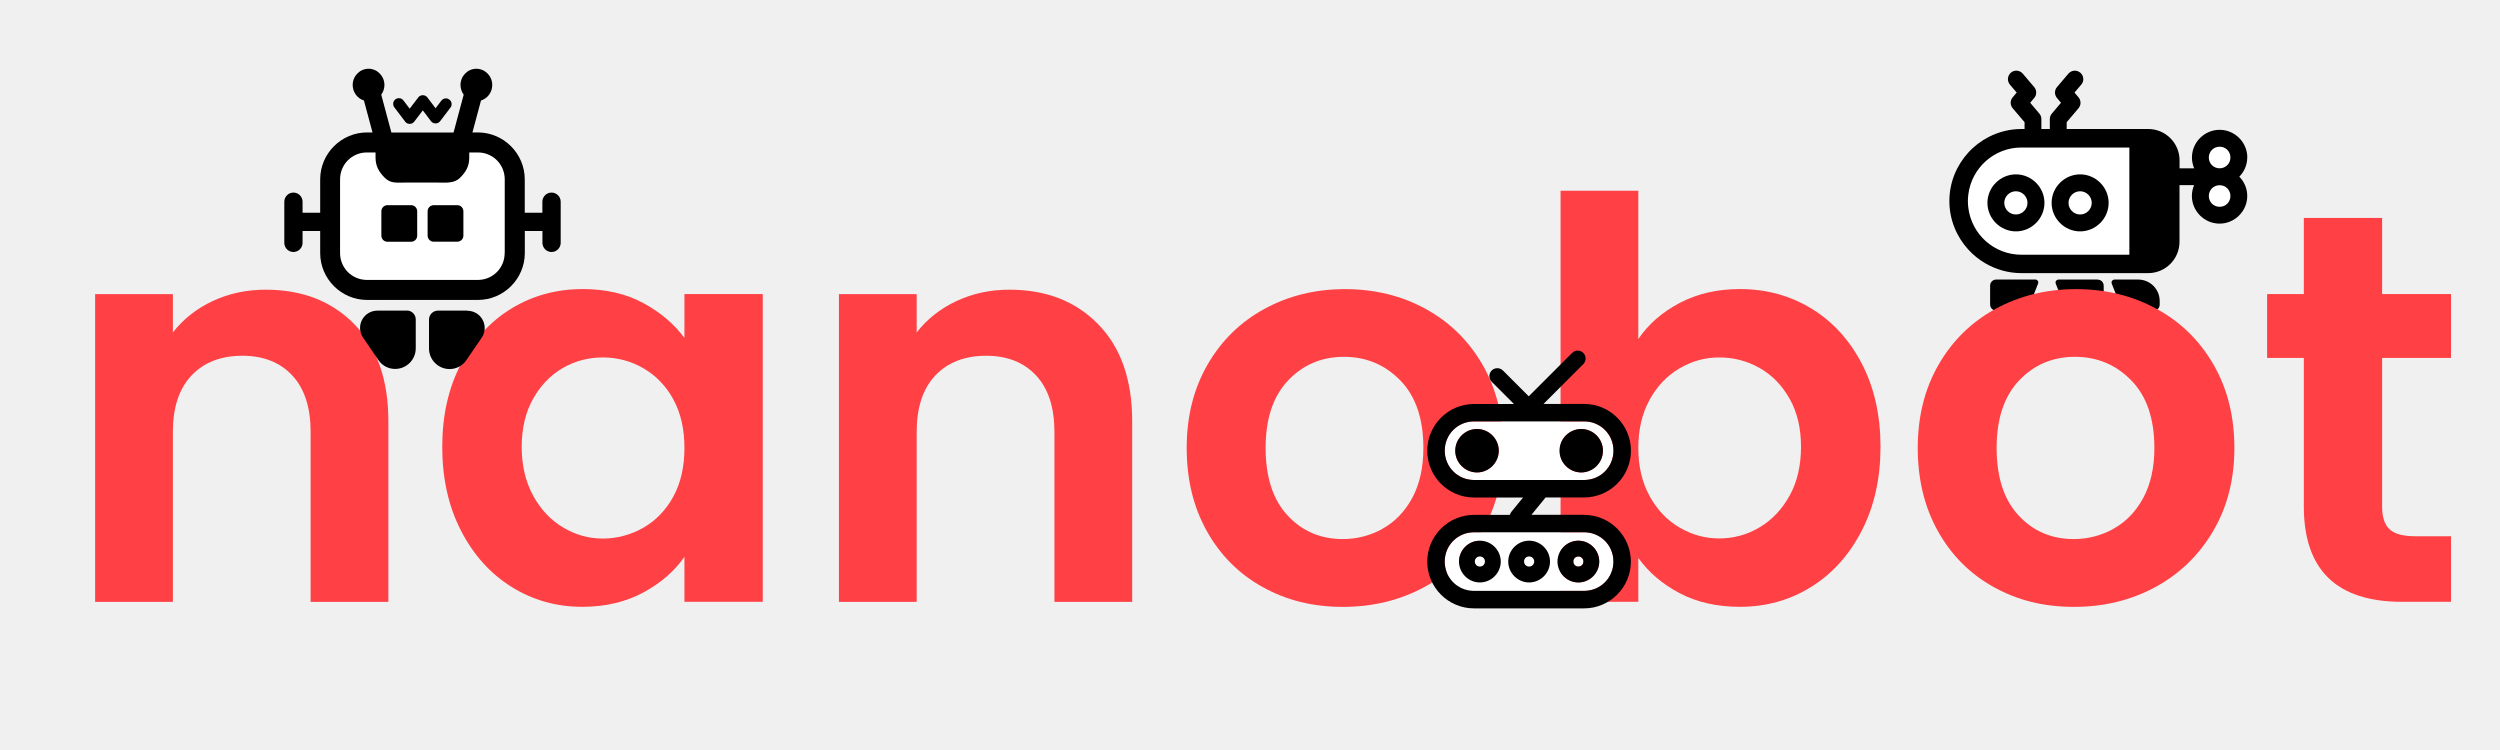
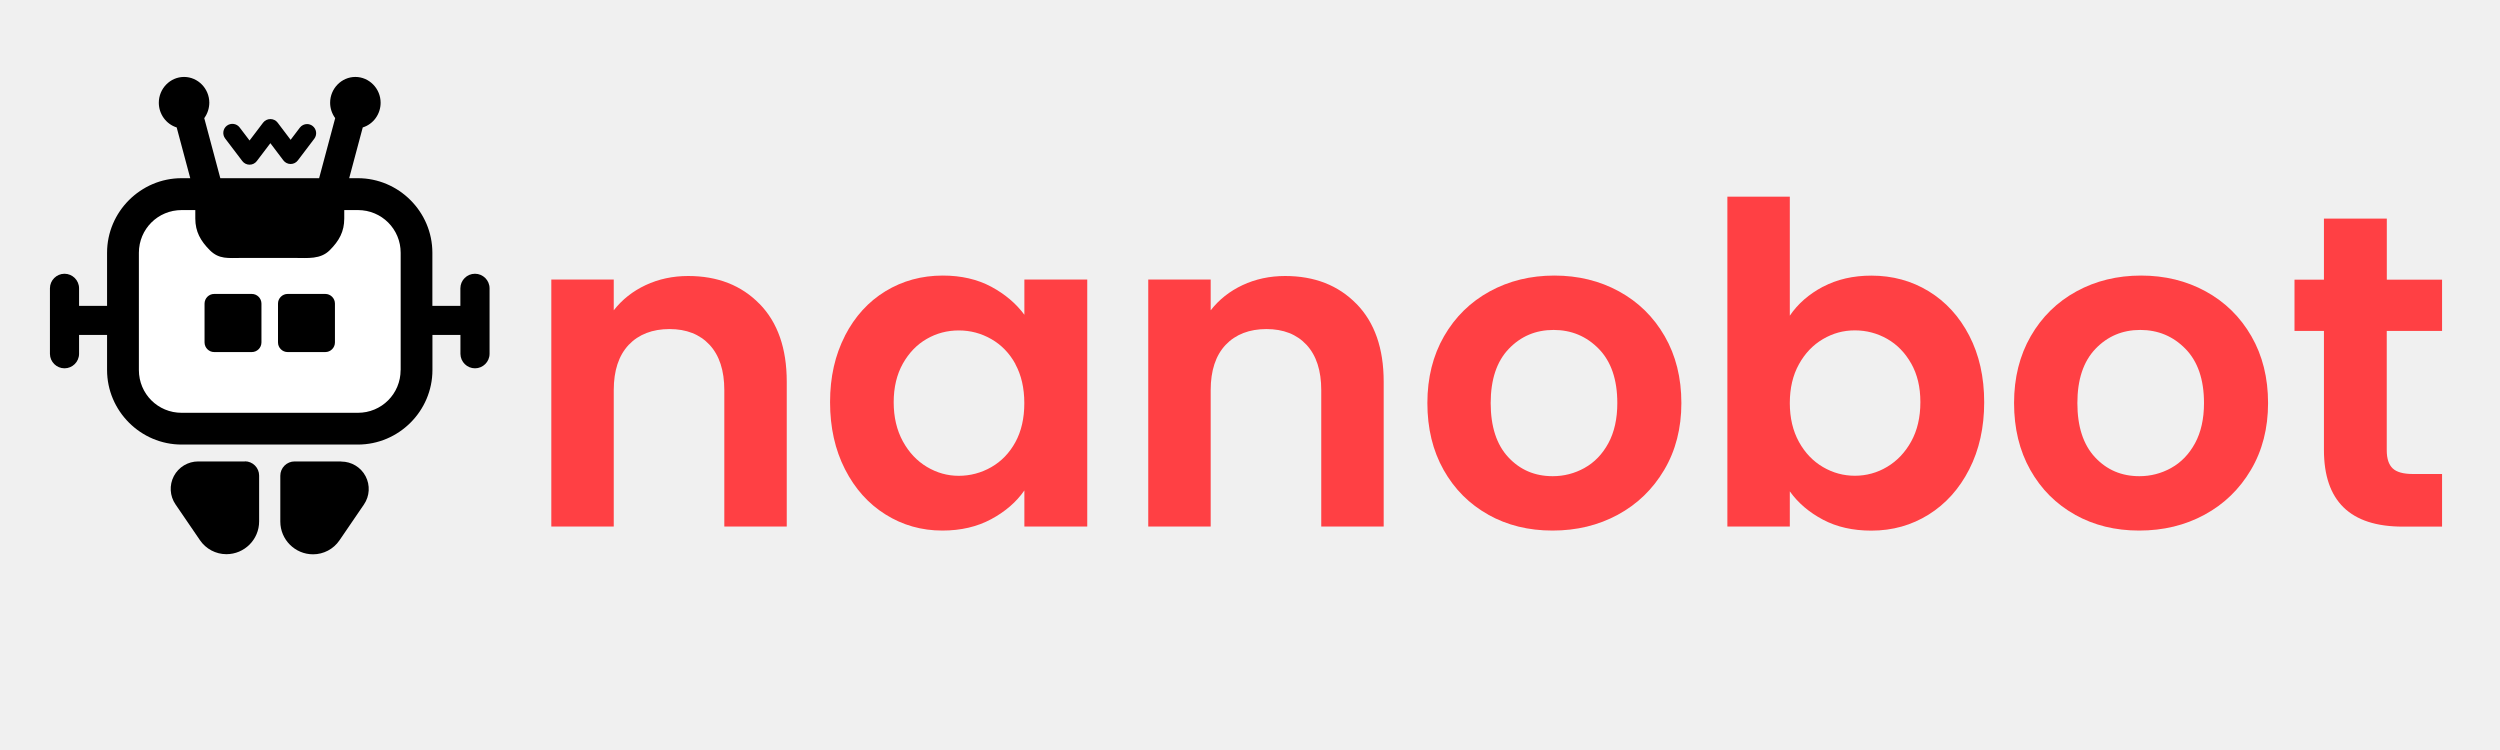
<svg xmlns="http://www.w3.org/2000/svg" id="Layer_1" data-name="Layer 1" viewBox="0 0 400 120">
  <defs>
    <style>
      .cls-1 {
        fill: #fff;
      }

      .cls-2 {
        fill: #ff4044;
      }
    </style>
  </defs>
  <g>
-     <path class="cls-1" d="M355.14,23.47c-.97,0-1.73.76-1.73,1.73s.76,1.73,1.73,1.73,1.73-.76,1.73-1.73-.76-1.73-1.73-1.73Z" />
-     <path class="cls-1" d="M356.87,31.36c0-.97-.76-1.73-1.73-1.73s-1.73.76-1.73,1.73.76,1.73,1.73,1.73,1.73-.76,1.73-1.73Z" />
-     <path class="cls-1" d="M332.82,34.32c1.02,0,1.86-.84,1.86-1.86s-.84-1.86-1.86-1.86-1.86.84-1.86,1.86.84,1.86,1.86,1.86Z" />
-     <path class="cls-1" d="M320.69,32.46c0,1.02.84,1.86,1.86,1.86s1.86-.84,1.86-1.86-.84-1.86-1.86-1.86-1.86.84-1.86,1.86Z" />
-     <path class="cls-1" d="M323.44,23.6c-4.39,0-7.98,3.26-8.51,7.51-.04.35-.07.71-.07,1.07s.03.72.07,1.07c.53,4.24,4.12,7.51,8.51,7.51h17.26v-17.16h-17.26ZM322.55,37.02c-2.5,0-4.56-2.06-4.56-4.56s2.06-4.56,4.56-4.56,4.56,2.06,4.56,4.56-2.06,4.56-4.56,4.56ZM332.82,37.02c-2.5,0-4.56-2.06-4.56-4.56s2.06-4.56,4.56-4.56,4.56,2.06,4.56,4.56-2.06,4.56-4.56,4.56Z" />
-     <path d="M335.63,44.73h-6.26c-.16,0-.31.08-.4.21-.09.13-.11.3-.05.45.38.97,1.09,2.76,1.46,3.7.15.37.5.61.9.61h4.35c.53,0,.96-.43.96-.96v-3.04c0-.53-.43-.96-.96-.96Z" />
-     <path d="M342.12,44.73h-3.79c-.16,0-.31.08-.4.21-.09.13-.11.3-.05.45.38.97,1.09,2.76,1.46,3.7.15.37.5.61.9.61h4.35c.53,0,.96-.43.96-.96v-.58c0-1.89-1.54-3.43-3.43-3.43Z" />
-     <path d="M359.57,25.2c0-2.43-2-4.43-4.43-4.43s-4.43,2-4.43,4.43c0,.61.13,1.2.36,1.73h-2.34v-1.28c0-1.33-.53-2.6-1.47-3.54-.94-.94-2.21-1.47-3.54-1.47h-13.05v-1.09l1.89-2.23c.43-.5.43-1.24,0-1.75l-.64-.76,1.09-1.28c.21-.24.32-.55.32-.87,0-.4-.17-.77-.48-1.03-.27-.23-.63-.35-.98-.32-.36.03-.69.2-.92.47l-1.83,2.15c-.43.5-.43,1.24,0,1.75l.64.76-1.47,1.74c-.21.24-.32.55-.32.87v1.59h-1.35v-1.59c0-.32-.11-.63-.32-.87l-1.47-1.74.64-.76c.43-.5.43-1.24,0-1.75l-1.83-2.15c-.23-.27-.56-.44-.92-.47h0c-.36-.03-.71.08-.98.32-.56.48-.63,1.34-.16,1.9l1.09,1.28-.64.76c-.43.5-.43,1.24,0,1.75l1.9,2.23v1.09h-.5c-1.87,0-3.64.46-5.21,1.26-1.25.64-2.37,1.49-3.3,2.52-1.87,2.05-3.02,4.77-3.02,7.75s1.15,5.7,3.02,7.75c.78.86,1.69,1.6,2.7,2.19,1.71,1,3.69,1.59,5.81,1.59h20.28c1.33,0,2.6-.53,3.54-1.47h0c.94-.94,1.47-2.21,1.47-3.54v-9.07h2.34c-.23.53-.36,1.12-.36,1.73,0,2.43,2,4.43,4.43,4.43s4.43-2,4.43-4.43c0-1.2-.49-2.28-1.27-3.08.78-.8,1.27-1.89,1.27-3.08ZM340.7,40.76h-17.26c-4.39,0-7.98-3.26-8.51-7.51-.04-.35-.07-.71-.07-1.07s.03-.72.07-1.07c.53-4.24,4.12-7.51,8.51-7.51h17.26v17.16ZM353.41,31.36c0-.97.76-1.73,1.73-1.73s1.73.76,1.73,1.73-.76,1.73-1.73,1.73-1.73-.76-1.73-1.73ZM355.14,26.93c-.97,0-1.73-.76-1.73-1.73s.76-1.73,1.73-1.73,1.73.76,1.73,1.73-.76,1.73-1.73,1.73Z" />
-     <path d="M325.64,44.73h-6.26c-.53,0-.96.43-.96.96v3.04c0,.53.43.96.96.96h4.35c.4,0,.75-.24.9-.61.37-.94,1.08-2.73,1.46-3.7.06-.15.04-.32-.05-.45-.09-.13-.24-.21-.4-.21Z" />
-     <path d="M317.99,32.46c0,2.5,2.06,4.56,4.56,4.56s4.56-2.06,4.56-4.56-2.06-4.56-4.56-4.56-4.56,2.06-4.56,4.56ZM324.4,32.46c0,1.02-.84,1.86-1.86,1.86s-1.86-.84-1.86-1.86.84-1.86,1.86-1.86,1.86.84,1.86,1.86Z" />
-     <path d="M332.82,37.02c2.5,0,4.56-2.06,4.56-4.56s-2.06-4.56-4.56-4.56-4.56,2.06-4.56,4.56,2.06,4.56,4.56,4.56ZM332.82,30.6c1.02,0,1.86.84,1.86,1.86s-.84,1.86-1.86,1.86-1.86-.84-1.86-1.86.84-1.86,1.86-1.86Z" />
+     <path class="cls-2" d="M121.53,48.62c2.9,2.97,4.35,7.12,4.35,12.45v23.18h-9.99v-21.83c0-3.14-.79-5.55-2.35-7.24-1.57-1.69-3.71-2.53-6.42-2.53s-4.93.84-6.53,2.53c-1.59,1.69-2.39,4.1-2.39,7.24v21.83h-9.99v-39.52h9.99v4.92c1.33-1.71,3.03-3.06,5.1-4.03,2.07-.97,4.34-1.46,6.81-1.46,4.71,0,8.51,1.49,11.41,4.46Z" />
+     <path class="cls-2" d="M135.19,53.72c1.59-3.09,3.76-5.47,6.49-7.13,2.73-1.66,5.79-2.5,9.17-2.5,2.95,0,5.53.6,7.74,1.78,2.21,1.19,3.98,2.69,5.31,4.49v-5.63h10.06v39.52h-10.06v-5.78c-1.28,1.85-3.06,3.39-5.31,4.6s-4.86,1.82-7.81,1.82c-3.33,0-6.36-.86-9.09-2.57-2.74-1.71-4.9-4.12-6.49-7.24-1.59-3.11-2.39-6.69-2.39-10.73s.8-7.54,2.39-10.63ZM162.47,58.25c-.95-1.73-2.24-3.07-3.85-3.99-1.62-.93-3.35-1.39-5.21-1.39s-3.57.45-5.14,1.36c-1.57.9-2.84,2.22-3.82,3.96-.97,1.74-1.46,3.79-1.46,6.17s.49,4.46,1.46,6.24,2.26,3.15,3.85,4.1c1.59.95,3.29,1.43,5.1,1.43s3.59-.46,5.21-1.39c1.62-.93,2.9-2.26,3.85-3.99.95-1.74,1.43-3.82,1.43-6.24s-.48-4.5-1.43-6.24Z" />
+     <path class="cls-2" d="M217.04,48.62c2.9,2.97,4.35,7.12,4.35,12.45v23.18h-9.99v-21.83c0-3.14-.79-5.55-2.35-7.24-1.57-1.69-3.71-2.53-6.42-2.53s-4.93.84-6.53,2.53c-1.59,1.69-2.39,4.1-2.39,7.24v21.83h-9.99v-39.52h9.99v4.92c1.33-1.71,3.03-3.06,5.1-4.03,2.07-.97,4.34-1.46,6.81-1.46,4.71,0,8.51,1.49,11.41,4.46Z" />
+     <path class="cls-2" d="M238.15,82.36c-3.04-1.69-5.43-4.08-7.17-7.17-1.74-3.09-2.6-6.66-2.6-10.7s.89-7.61,2.67-10.7c1.78-3.09,4.22-5.48,7.31-7.17,3.09-1.69,6.54-2.53,10.34-2.53s7.25.84,10.34,2.53c3.09,1.69,5.53,4.08,7.31,7.17,1.78,3.09,2.67,6.66,2.67,10.7s-.92,7.61-2.75,10.7c-1.83,3.09-4.3,5.48-7.42,7.17-3.12,1.69-6.6,2.53-10.45,2.53s-7.23-.84-10.27-2.53ZM253.52,74.87c1.59-.88,2.86-2.2,3.82-3.96.95-1.76,1.43-3.9,1.43-6.42,0-3.76-.99-6.65-2.96-8.67-1.97-2.02-4.39-3.03-7.24-3.03s-5.24,1.01-7.17,3.03c-1.93,2.02-2.89,4.91-2.89,8.67s.94,6.65,2.82,8.67c1.88,2.02,4.24,3.03,7.1,3.03,1.81,0,3.51-.44,5.1-1.32Z" />
+     <path class="cls-2" d="M291.68,45.88c2.26-1.19,4.84-1.78,7.74-1.78,3.38,0,6.43.83,9.17,2.5,2.73,1.67,4.9,4.03,6.49,7.1,1.59,3.07,2.39,6.62,2.39,10.66s-.8,7.62-2.39,10.73c-1.59,3.12-3.76,5.53-6.49,7.24-2.74,1.71-5.79,2.57-9.17,2.57-2.95,0-5.53-.58-7.74-1.75-2.21-1.17-3.98-2.67-5.31-4.53v5.63h-9.99V31.47h9.99v19.04c1.28-1.9,3.06-3.45,5.31-4.64ZM305.8,58.18c-.98-1.74-2.26-3.05-3.85-3.96-1.59-.9-3.32-1.36-5.17-1.36s-3.51.46-5.1,1.39c-1.59.93-2.88,2.27-3.85,4.03-.98,1.76-1.46,3.83-1.46,6.21s.49,4.45,1.46,6.21c.97,1.76,2.26,3.1,3.85,4.03,1.59.93,3.29,1.39,5.1,1.39s3.58-.47,5.17-1.43c1.59-.95,2.88-2.31,3.85-4.07.97-1.76,1.46-3.85,1.46-6.28s-.49-4.43-1.46-6.17Z" />
+     <path class="cls-2" d="M332.02,82.36c-3.04-1.69-5.43-4.08-7.17-7.17-1.74-3.09-2.6-6.66-2.6-10.7s.89-7.61,2.67-10.7c1.78-3.09,4.22-5.48,7.31-7.17,3.09-1.69,6.54-2.53,10.34-2.53s7.25.84,10.34,2.53c3.09,1.69,5.53,4.08,7.31,7.17,1.78,3.09,2.67,6.66,2.67,10.7s-.92,7.61-2.75,10.7c-1.83,3.09-4.3,5.48-7.42,7.17-3.12,1.69-6.6,2.53-10.45,2.53s-7.23-.84-10.27-2.53ZM347.39,74.87c1.59-.88,2.86-2.2,3.82-3.96.95-1.76,1.43-3.9,1.43-6.42,0-3.76-.99-6.65-2.96-8.67-1.97-2.02-4.39-3.03-7.24-3.03s-5.24,1.01-7.17,3.03c-1.93,2.02-2.89,4.91-2.89,8.67s.94,6.65,2.82,8.67c1.88,2.02,4.24,3.03,7.1,3.03,1.81,0,3.51-.44,5.1-1.32Z" />
+     <path class="cls-2" d="M381.88,52.94v19.12c0,1.33.32,2.29.96,2.89.64.6,1.72.89,3.25.89h4.64v8.42h-6.28c-8.42,0-12.62-4.09-12.62-12.27v-19.04h-4.71v-8.2h4.71v-9.77h10.06v9.77h8.84v8.2h-8.84Z" />
  </g>
  <g>
-     <path class="cls-2" d="M56.72,51.9c3.61,3.7,5.42,8.87,5.42,15.51v28.89h-12.44v-27.2c0-3.91-.98-6.92-2.93-9.02-1.96-2.1-4.62-3.16-8-3.16s-6.15,1.05-8.13,3.16c-1.99,2.1-2.98,5.11-2.98,9.02v27.2h-12.44v-49.24h12.44v6.13c1.66-2.13,3.78-3.81,6.36-5.02,2.58-1.21,5.41-1.82,8.49-1.82,5.87,0,10.61,1.85,14.22,5.56Z" />
-     <path class="cls-2" d="M73.74,58.25c1.98-3.85,4.68-6.81,8.09-8.89,3.41-2.07,7.21-3.11,11.42-3.11,3.67,0,6.89.74,9.64,2.22,2.75,1.48,4.96,3.35,6.62,5.6v-7.02h12.53v49.24h-12.53v-7.2c-1.6,2.31-3.81,4.22-6.62,5.73-2.82,1.51-6.06,2.27-9.73,2.27-4.15,0-7.93-1.07-11.33-3.2-3.41-2.13-6.1-5.14-8.09-9.02-1.99-3.88-2.98-8.34-2.98-13.38s.99-9.39,2.98-13.24ZM107.74,63.9c-1.19-2.16-2.79-3.82-4.8-4.98-2.01-1.16-4.18-1.73-6.49-1.73s-4.44.56-6.4,1.69c-1.96,1.13-3.54,2.77-4.76,4.93-1.21,2.16-1.82,4.73-1.82,7.69s.61,5.55,1.82,7.78c1.21,2.22,2.81,3.93,4.8,5.11,1.98,1.19,4.1,1.78,6.35,1.78s4.47-.58,6.49-1.73c2.01-1.16,3.61-2.81,4.8-4.98,1.18-2.16,1.78-4.76,1.78-7.78s-.59-5.61-1.78-7.78Z" />
-     <path class="cls-2" d="M175.73,51.9c3.61,3.7,5.42,8.87,5.42,15.51v28.89h-12.44v-27.2c0-3.91-.98-6.92-2.93-9.02-1.96-2.1-4.62-3.16-8-3.16s-6.15,1.05-8.13,3.16c-1.99,2.1-2.98,5.11-2.98,9.02v27.2h-12.44v-49.24h12.44v6.13c1.66-2.13,3.78-3.81,6.36-5.02,2.58-1.21,5.41-1.82,8.49-1.82,5.87,0,10.61,1.85,14.22,5.56Z" />
-     <path class="cls-2" d="M202.04,93.94c-3.79-2.1-6.77-5.08-8.93-8.93-2.16-3.85-3.24-8.29-3.24-13.33s1.11-9.48,3.33-13.33c2.22-3.85,5.26-6.83,9.11-8.93,3.85-2.1,8.15-3.16,12.89-3.16s9.04,1.05,12.89,3.16c3.85,2.1,6.89,5.08,9.11,8.93,2.22,3.85,3.33,8.3,3.33,13.33s-1.14,9.48-3.42,13.33c-2.28,3.85-5.36,6.83-9.24,8.93-3.88,2.1-8.22,3.16-13.02,3.16s-9.01-1.05-12.8-3.16ZM221.2,84.6c1.98-1.1,3.57-2.74,4.76-4.93,1.18-2.19,1.78-4.86,1.78-8,0-4.68-1.23-8.28-3.69-10.8-2.46-2.52-5.46-3.78-9.02-3.78s-6.53,1.26-8.93,3.78c-2.4,2.52-3.6,6.12-3.6,10.8s1.17,8.28,3.51,10.8c2.34,2.52,5.29,3.78,8.84,3.78,2.25,0,4.37-.55,6.36-1.64Z" />
-     <path class="cls-2" d="M268.75,48.47c2.81-1.48,6.03-2.22,9.64-2.22,4.21,0,8.01,1.04,11.42,3.11,3.41,2.07,6.1,5.02,8.09,8.84,1.98,3.82,2.98,8.25,2.98,13.29s-.99,9.5-2.98,13.38c-1.99,3.88-4.68,6.89-8.09,9.02-3.41,2.13-7.21,3.2-11.42,3.2-3.67,0-6.89-.73-9.64-2.18-2.76-1.45-4.96-3.33-6.62-5.64v7.02h-12.44V30.52h12.44v23.73c1.6-2.37,3.81-4.3,6.62-5.78ZM286.34,63.81c-1.21-2.16-2.82-3.81-4.8-4.93-1.99-1.12-4.13-1.69-6.44-1.69s-4.37.58-6.35,1.73c-1.99,1.16-3.59,2.83-4.8,5.02-1.21,2.19-1.82,4.77-1.82,7.73s.61,5.54,1.82,7.73c1.21,2.19,2.81,3.87,4.8,5.02,1.98,1.16,4.1,1.73,6.35,1.73s4.46-.59,6.44-1.78c1.98-1.18,3.58-2.87,4.8-5.07,1.21-2.19,1.82-4.8,1.82-7.82s-.61-5.52-1.82-7.69Z" />
-     <path class="cls-2" d="M319.01,93.94c-3.79-2.1-6.77-5.08-8.93-8.93-2.16-3.85-3.24-8.29-3.24-13.33s1.11-9.48,3.33-13.33c2.22-3.85,5.26-6.83,9.11-8.93,3.85-2.1,8.15-3.16,12.89-3.16s9.04,1.05,12.89,3.16c3.85,2.1,6.89,5.08,9.11,8.93,2.22,3.85,3.33,8.3,3.33,13.33s-1.14,9.48-3.42,13.33c-2.28,3.85-5.36,6.83-9.24,8.93-3.88,2.1-8.22,3.16-13.02,3.16s-9.01-1.05-12.8-3.16ZM338.16,84.6c1.99-1.1,3.57-2.74,4.76-4.93,1.18-2.19,1.78-4.86,1.78-8,0-4.68-1.23-8.28-3.69-10.8-2.46-2.52-5.47-3.78-9.02-3.78s-6.53,1.26-8.93,3.78c-2.4,2.52-3.6,6.12-3.6,10.8s1.17,8.28,3.51,10.8c2.34,2.52,5.29,3.78,8.84,3.78,2.25,0,4.37-.55,6.35-1.64Z" />
-     <path class="cls-2" d="M381.14,57.27v23.82c0,1.66.4,2.86,1.2,3.6.8.74,2.15,1.11,4.04,1.11h5.78v10.49h-7.82c-10.49,0-15.73-5.1-15.73-15.29v-23.73h-5.87v-10.22h5.87v-12.18h12.53v12.18h11.02v10.22h-11.02Z" />
-   </g>
-   <g>
-     <path class="cls-1" d="M76.45,24.39h-1.38v.85c0,1.32-.53,2.25-1.46,3.19-.94.94-2.2.78-3.53.78h-5.35c-1.32,0-2.25.16-3.19-.78-.94-.94-1.46-1.86-1.46-3.19v-.85h-1.38c-2.39,0-4.3,1.91-4.3,4.3v11.8c0,2.39,1.91,4.3,4.3,4.3h17.74c2.39,0,4.3-1.91,4.3-4.3v-11.8c0-2.39-1.91-4.3-4.3-4.3ZM66.75,37.71c0,.54-.44.97-.97.97h-3.78c-.54,0-.97-.44-.97-.97v-3.9c0-.54.44-.97.97-.97h3.78c.54,0,.97.44.97.97v3.9ZM74.14,37.71c0,.54-.44.97-.97.97h-3.78c-.54,0-.97-.44-.97-.97v-3.9c0-.54.44-.97.97-.97h3.78c.54,0,.97.44.97.97v3.9Z" />
-     <path d="M74.78,49.7h-4.71c-.38,0-.74.15-1.01.42s-.42.63-.42,1.01v4.62c0,1.82,1.48,3.3,3.3,3.3,1.06,0,2.06-.53,2.66-1.4.66-.97,1.58-2.31,2.47-3.61.58-.85.64-1.94.16-2.85-.48-.91-1.42-1.47-2.45-1.47Z" />
-     <path d="M88.24,30.81c-.8,0-1.46.66-1.46,1.46v1.77h-2.82v-5.35c0-4.12-3.38-7.5-7.5-7.5h-.87l1.37-5.11c1.07-.33,1.8-1.34,1.8-2.48,0-1.43-1.15-2.6-2.54-2.6h0c-1.4,0-2.54,1.17-2.54,2.6,0,.56.18,1.1.51,1.55l-1.62,6.05h-9.95l-1.62-6.05c.33-.45.5-.99.51-1.55,0-1.43-1.15-2.6-2.54-2.6h0c-1.4,0-2.54,1.17-2.54,2.6,0,1.14.74,2.15,1.8,2.48l1.37,5.11h-.87c-4.12,0-7.5,3.38-7.5,7.5v5.35h-2.82v-1.77c0-.8-.66-1.46-1.46-1.46s-1.46.66-1.46,1.46v6.61c.01.8.67,1.44,1.46,1.44s1.45-.65,1.46-1.44v-1.92h2.82v3.53c0,4.12,3.38,7.5,7.5,7.5h17.74c4.12,0,7.5-3.38,7.5-7.5v-3.53h2.82v1.92c.01.8.67,1.44,1.46,1.44s1.45-.65,1.46-1.44v-6.61c0-.8-.66-1.46-1.46-1.46ZM80.75,40.49c0,2.39-1.91,4.3-4.3,4.3h-17.74c-2.39,0-4.3-1.91-4.3-4.3v-11.8c0-2.39,1.91-4.3,4.3-4.3h1.38v.85c0,1.32.53,2.25,1.46,3.19.94.94,1.86.78,3.19.78h5.35c1.32,0,2.59.16,3.53-.78.94-.94,1.46-1.86,1.46-3.19v-.85h1.38c2.39,0,4.3,1.91,4.3,4.3v11.8Z" />
-     <path d="M64.82,19.46c.17.23.44.36.73.36s.56-.13.73-.36l1.37-1.8,1.31,1.73c.17.23.44.36.73.36s.56-.13.73-.36l1.66-2.18c.3-.4.22-.98-.18-1.28-.16-.12-.35-.19-.55-.19-.29,0-.56.13-.73.36l-.93,1.22-1.31-1.73c-.17-.23-.44-.36-.73-.36h0c-.29,0-.56.13-.73.36l-1.37,1.8-1-1.32c-.3-.4-.88-.48-1.28-.18-.4.3-.48.88-.18,1.28l1.73,2.28Z" />
-     <path d="M65.09,49.7h-4.71c-1.03,0-1.97.57-2.45,1.47-.48.91-.42,2,.16,2.85.89,1.3,1.81,2.64,2.47,3.61.6.88,1.59,1.4,2.66,1.4h0c1.82,0,3.3-1.48,3.3-3.3v-4.62c0-.38-.15-.74-.42-1.01s-.63-.42-1.01-.42Z" />
-     <rect x="61.02" y="32.83" width="5.73" height="5.85" rx=".97" ry=".97" />
-     <path d="M69.39,32.83h3.78c.54,0,.97.44.97.97v3.9c0,.54-.44.97-.97.97h-3.78c-.54,0-.97-.44-.97-.97v-3.9c0-.54.44-.97.97-.97Z" />
-   </g>
-   <g>
-     <path class="cls-1" d="M258.16,89.85c0-2.61-2.08-4.69-4.69-4.69h-17.62c-2.61,0-4.69,2.08-4.69,4.69s2.08,4.69,4.69,4.69h17.62c2.61,0,4.69-2.08,4.69-4.69ZM236.78,93.19c-1.83,0-3.34-1.51-3.34-3.34s1.51-3.34,3.34-3.34,3.34,1.51,3.34,3.34-1.51,3.34-3.34,3.34ZM244.66,93.19c-1.83,0-3.34-1.51-3.34-3.34s1.51-3.34,3.34-3.34,3.34,1.51,3.34,3.34-1.51,3.34-3.34,3.34ZM252.54,93.19c-1.83,0-3.34-1.51-3.34-3.34s1.51-3.34,3.34-3.34,3.34,1.51,3.34,3.34-1.51,3.34-3.34,3.34Z" />
-     <path class="cls-1" d="M252.54,89.04c-.46,0-.81.35-.81.81s.35.81.81.81.81-.35.81-.81-.35-.81-.81-.81Z" />
-     <path class="cls-1" d="M236.78,89.04c-.46,0-.81.35-.81.81s.35.81.81.81.81-.35.81-.81-.35-.81-.81-.81Z" />
-     <path class="cls-1" d="M244.66,89.04c-.46,0-.81.35-.81.81s.35.81.81.81.81-.35.81-.81-.35-.81-.81-.81Z" />
-     <path class="cls-1" d="M231.15,72.11c0,2.61,2.08,4.69,4.69,4.69h17.62c2.61,0,4.69-2.08,4.69-4.69s-2.08-4.69-4.69-4.69h-17.62c-2.61,0-4.69,2.08-4.69,4.69ZM253,68.64c1.91,0,3.47,1.57,3.47,3.47s-1.57,3.48-3.47,3.48-3.48-1.57-3.48-3.48,1.57-3.47,3.48-3.47ZM236.32,68.64c1.91,0,3.48,1.57,3.48,3.47s-1.57,3.48-3.48,3.48-3.48-1.57-3.48-3.48c0-1.91,1.57-3.47,3.48-3.47Z" />
-     <path d="M253.47,82.37h-8.44l2.27-2.78h6.17c4.11,0,7.48-3.36,7.48-7.48s-3.36-7.48-7.48-7.48h-6.51l6.37-6.37c.49-.49.49-1.3,0-1.79-.24-.24-.56-.37-.89-.37-.34,0-.66.13-.9.37l-6.94,6.94-4.13-4.13c-.24-.24-.56-.37-.9-.37s-.66.13-.9.37c-.24.24-.37.56-.37.9s.13.66.37.9l3.56,3.56h-6.39c-4.11,0-7.48,3.36-7.48,7.48s3.36,7.48,7.48,7.48h7.85l-1.85,2.27c-.12.15-.21.32-.26.51h-5.74c-4.11,0-7.48,3.36-7.48,7.48s3.36,7.48,7.48,7.48h17.62c4.11,0,7.48-3.36,7.48-7.48s-3.36-7.48-7.48-7.48ZM235.84,94.54c-2.61,0-4.69-2.08-4.69-4.69s2.08-4.69,4.69-4.69h17.62c2.61,0,4.69,2.08,4.69,4.69s-2.08,4.69-4.69,4.69h-17.62ZM253.47,67.42c2.61,0,4.69,2.08,4.69,4.69s-2.08,4.69-4.69,4.69h-17.62c-2.61,0-4.69-2.08-4.69-4.69s2.08-4.69,4.69-4.69h17.62Z" />
-     <path d="M244.66,86.51c-1.83,0-3.34,1.51-3.34,3.34s1.51,3.34,3.34,3.34,3.34-1.51,3.34-3.34-1.51-3.34-3.34-3.34ZM244.66,90.65c-.46,0-.81-.35-.81-.81s.35-.81.81-.81.81.35.81.81-.35.81-.81.81Z" />
-     <path d="M252.54,86.51c-1.83,0-3.34,1.51-3.34,3.34s1.51,3.34,3.34,3.34,3.34-1.51,3.34-3.34-1.51-3.34-3.34-3.34ZM252.54,90.65c-.46,0-.81-.35-.81-.81s.35-.81.81-.81.81.35.81.81-.35.81-.81.81Z" />
-     <path d="M236.78,86.51c-1.83,0-3.34,1.51-3.34,3.34s1.51,3.34,3.34,3.34,3.34-1.51,3.34-3.34-1.51-3.34-3.34-3.34ZM236.78,90.65c-.46,0-.81-.35-.81-.81s.35-.81.81-.81.81.35.81.81-.35.81-.81.81Z" />
-     <path d="M236.32,75.59c1.91,0,3.48-1.57,3.48-3.48s-1.57-3.47-3.48-3.47-3.48,1.57-3.48,3.47c0,1.91,1.57,3.48,3.48,3.48Z" />
-     <path d="M253,75.59c1.91,0,3.47-1.57,3.47-3.48s-1.57-3.47-3.47-3.47-3.48,1.57-3.48,3.47,1.57,3.48,3.48,3.48Z" />
+     <path class="cls-1" d="M57.26,33.61h-2.19v1.35c0,2.1-.84,3.58-2.32,5.07-1.49,1.49-3.5,1.24-5.61,1.24h-8.51c-2.1,0-3.58.25-5.07-1.24-1.49-1.49-2.32-2.96-2.32-5.07v-1.35h-2.19c-3.8,0-6.84,3.04-6.84,6.84v18.76c0,3.8,3.04,6.84,6.84,6.84h28.2c3.8,0,6.84-3.04,6.84-6.84v-18.76c0-3.8-3.04-6.84-6.84-6.84ZM41.83,54.78c0,.85-.69,1.55-1.55,1.55h-6.01c-.85,0-1.55-.69-1.55-1.55v-6.2c0-.85.69-1.55,1.55-1.55h6.01c.85,0,1.55.69,1.55,1.55v6.2ZM53.59,54.78c0,.85-.69,1.55-1.55,1.55h-6.01c-.85,0-1.55-.69-1.55-1.55v-6.2c0-.85.69-1.55,1.55-1.55h6.01c.85,0,1.55.69,1.55,1.55v6.2Z" />
+     <path d="M54.61,73.83h-7.48c-.6,0-1.18.24-1.61.67s-.67,1-.67,1.61v7.34c0,2.89,2.35,5.24,5.24,5.24,1.69,0,3.27-.84,4.22-2.23,1.05-1.54,2.5-3.67,3.92-5.74.92-1.35,1.02-3.09.26-4.53-.76-1.44-2.26-2.34-3.89-2.34Z" />
+     <path d="M75.99,43.8c-1.28,0-2.33,1.05-2.33,2.33v2.81h-4.48v-8.5c0-6.55-5.37-11.93-11.93-11.93h-1.38l2.17-8.12c1.7-.53,2.86-2.14,2.86-3.95,0-2.27-1.83-4.13-4.04-4.13h0c-2.22,0-4.04,1.86-4.04,4.13,0,.89.29,1.75.81,2.46l-2.57,9.61h-15.81l-2.57-9.61c.52-.71.8-1.57.81-2.46,0-2.27-1.83-4.13-4.04-4.13h0c-2.22,0-4.04,1.86-4.04,4.13,0,1.81,1.17,3.42,2.86,3.95l2.17,8.12h-1.38c-6.55,0-11.93,5.37-11.93,11.93v8.5h-4.48v-2.81c0-1.28-1.05-2.33-2.33-2.33s-2.33,1.05-2.33,2.33v10.51c.02,1.26,1.06,2.29,2.33,2.29s2.31-1.03,2.33-2.29v-3.05h4.48v5.61c0,6.55,5.37,11.93,11.93,11.93h28.2c6.55,0,11.93-5.37,11.93-11.93v-5.61h4.48v3.05c.02,1.26,1.06,2.29,2.33,2.29s2.31-1.03,2.33-2.29v-10.51c0-1.28-1.05-2.33-2.33-2.33ZM64.1,59.21c0,3.8-3.04,6.84-6.84,6.84h-28.2c-3.8,0-6.84-3.04-6.84-6.84v-18.76c0-3.8,3.04-6.84,6.84-6.84h2.19v1.35c0,2.1.84,3.58,2.32,5.07,1.49,1.49,2.96,1.24,5.07,1.24h8.51c2.1,0,4.12.25,5.61-1.24,1.49-1.49,2.32-2.96,2.32-5.07v-1.35h2.19c3.8,0,6.84,3.04,6.84,6.84v18.76Z" />
+     <path d="M38.77,25.77c.27.36.7.58,1.16.58s.88-.21,1.16-.58l2.17-2.86,2.08,2.75c.27.36.7.58,1.16.58s.88-.21,1.16-.58l2.63-3.47c.48-.64.36-1.55-.28-2.04-.25-.19-.56-.3-.88-.3-.45,0-.88.21-1.16.58l-1.47,1.94-2.08-2.75c-.27-.36-.7-.57-1.16-.57h0c-.45,0-.88.21-1.16.57l-2.17,2.86-1.59-2.09c-.48-.64-1.4-.76-2.04-.28-.64.48-.76,1.4-.28,2.04l2.75,3.62Z" />
+     <path d="M39.19,73.83h-7.48c-1.63,0-3.13.9-3.89,2.34-.76,1.44-.66,3.19.26,4.53,1.42,2.07,2.87,4.2,3.92,5.74.95,1.39,2.53,2.23,4.22,2.23h0c2.89,0,5.24-2.35,5.24-5.24v-7.34c0-.6-.24-1.18-.67-1.61s-1-.67-1.61-.67Z" />
+     <rect x="32.73" y="47.03" width="9.1" height="9.3" rx="1.55" ry="1.55" />
+     <path d="M46.03,47.03h6.01c.85,0,1.55.69,1.55,1.55v6.2c0,.85-.69,1.55-1.55,1.55h-6.01c-.85,0-1.55-.69-1.55-1.55v-6.2c0-.85.69-1.55,1.55-1.55Z" />
  </g>
</svg>
